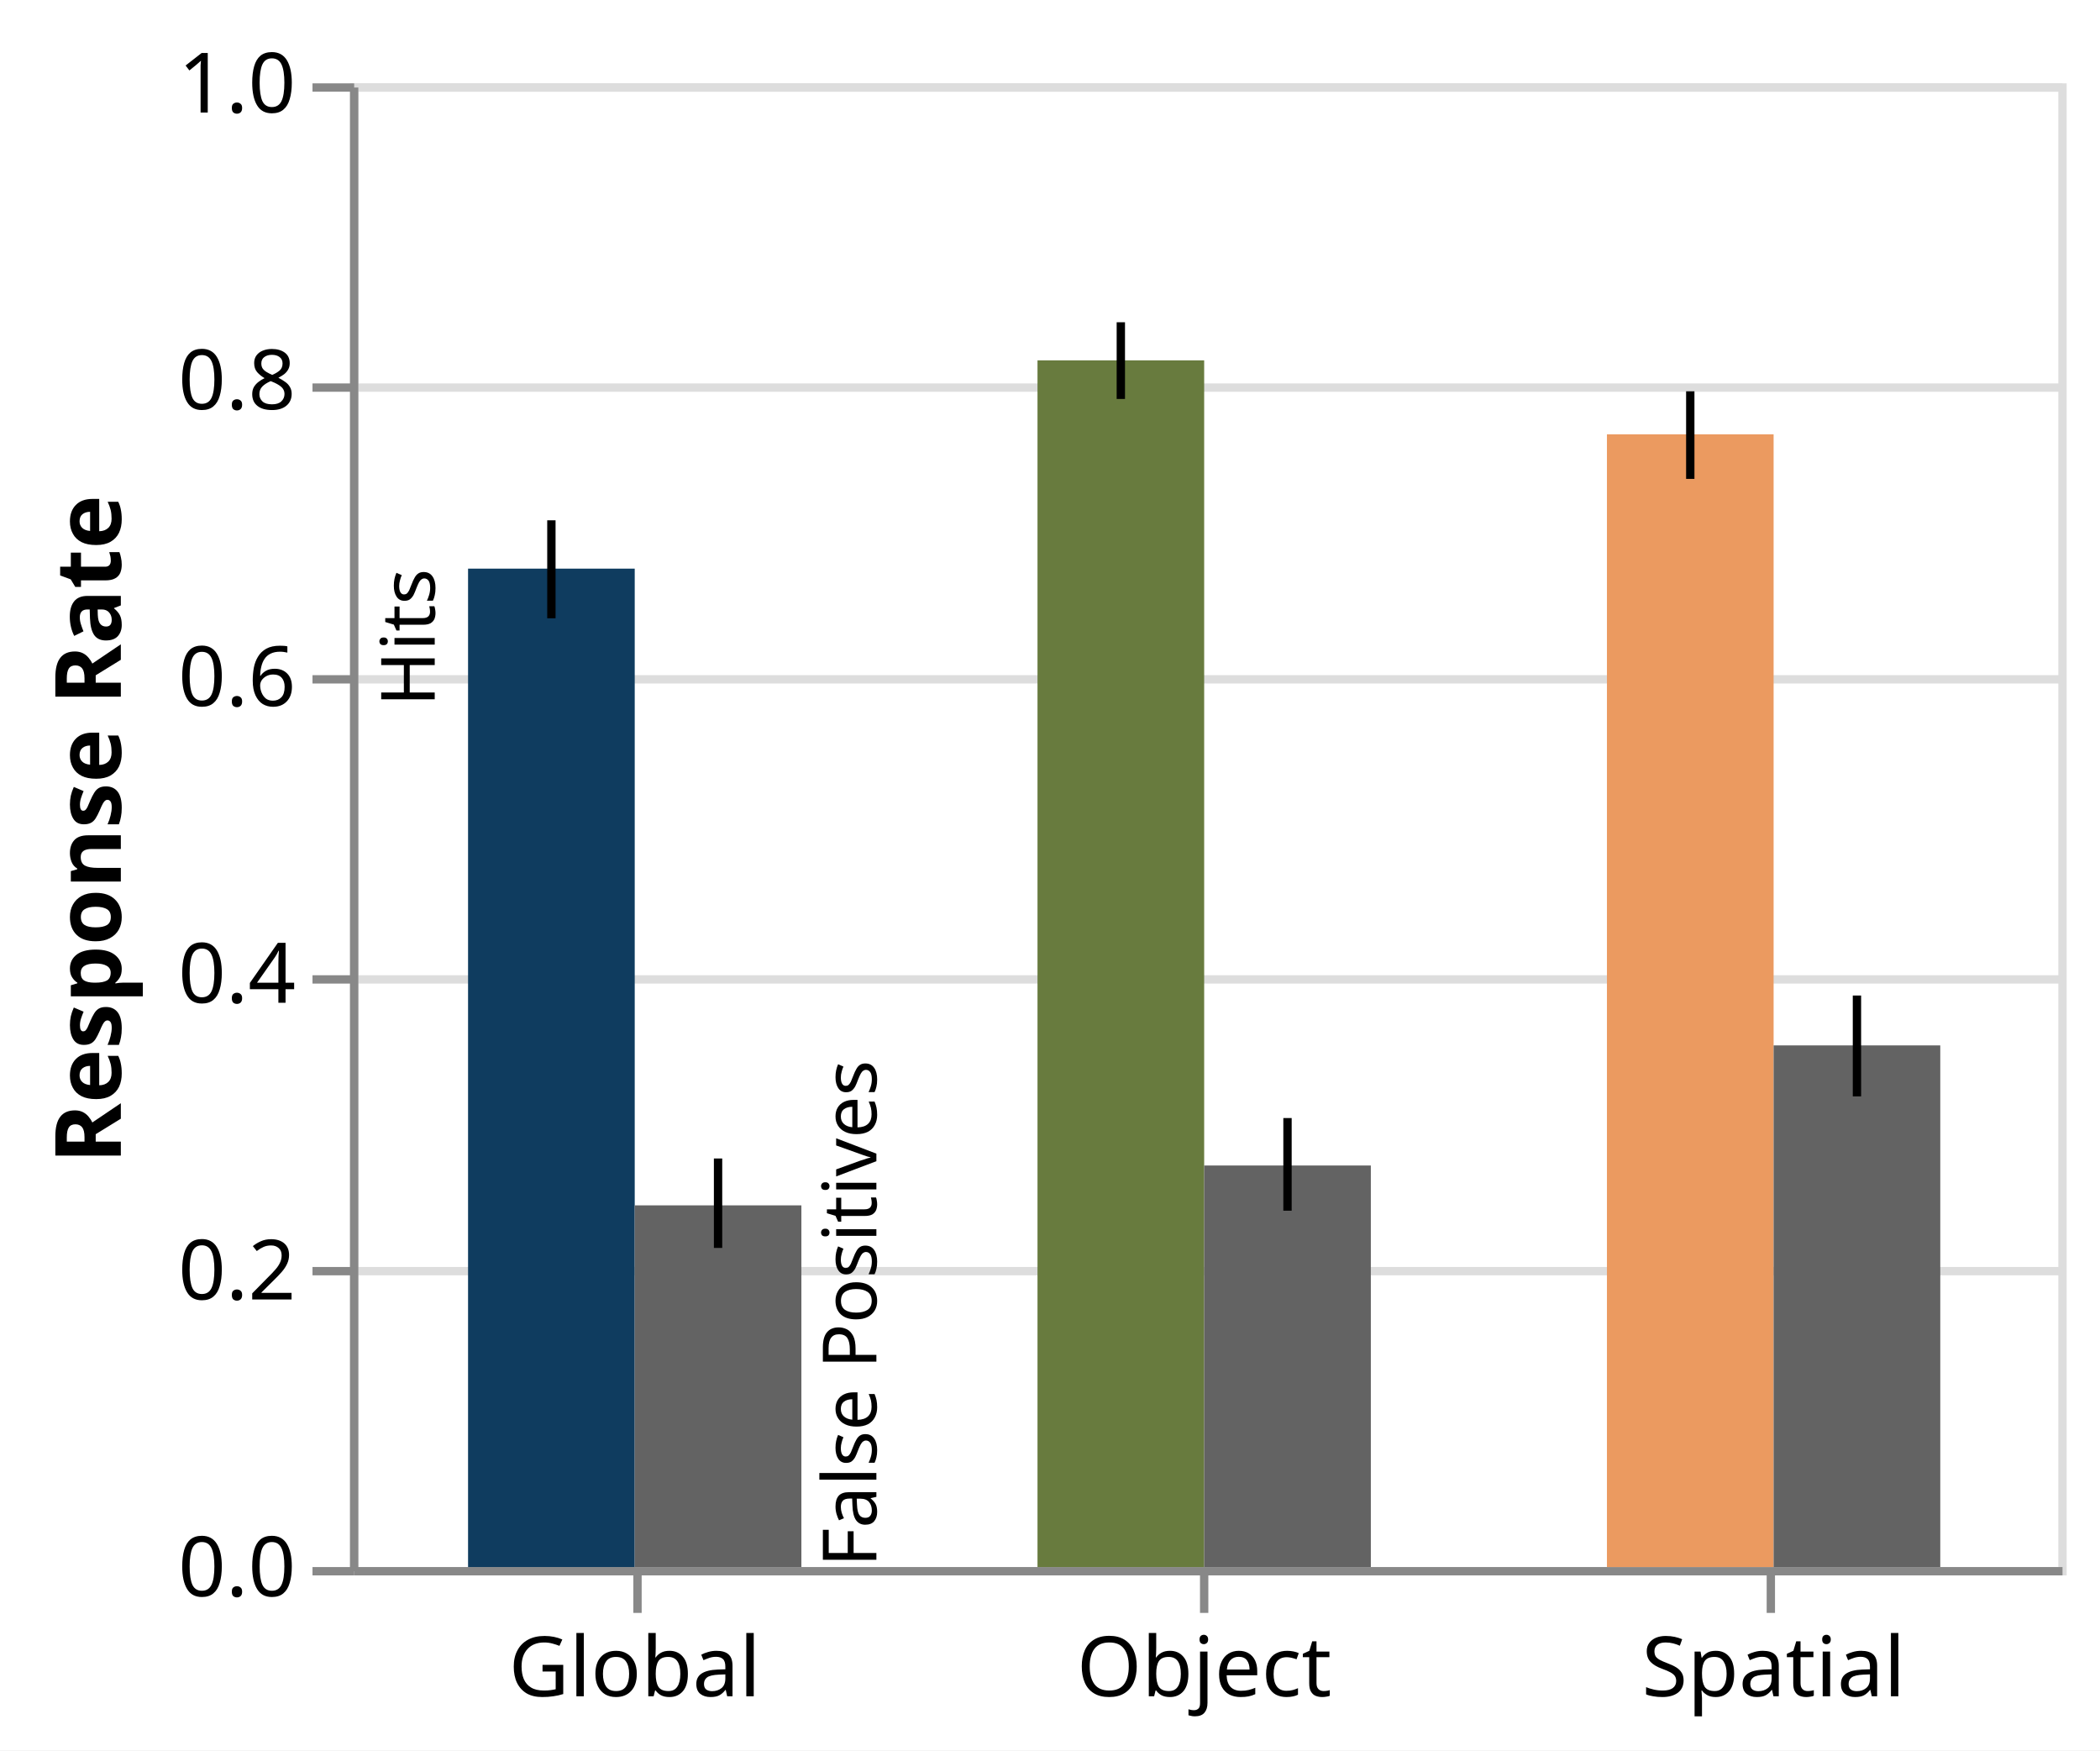
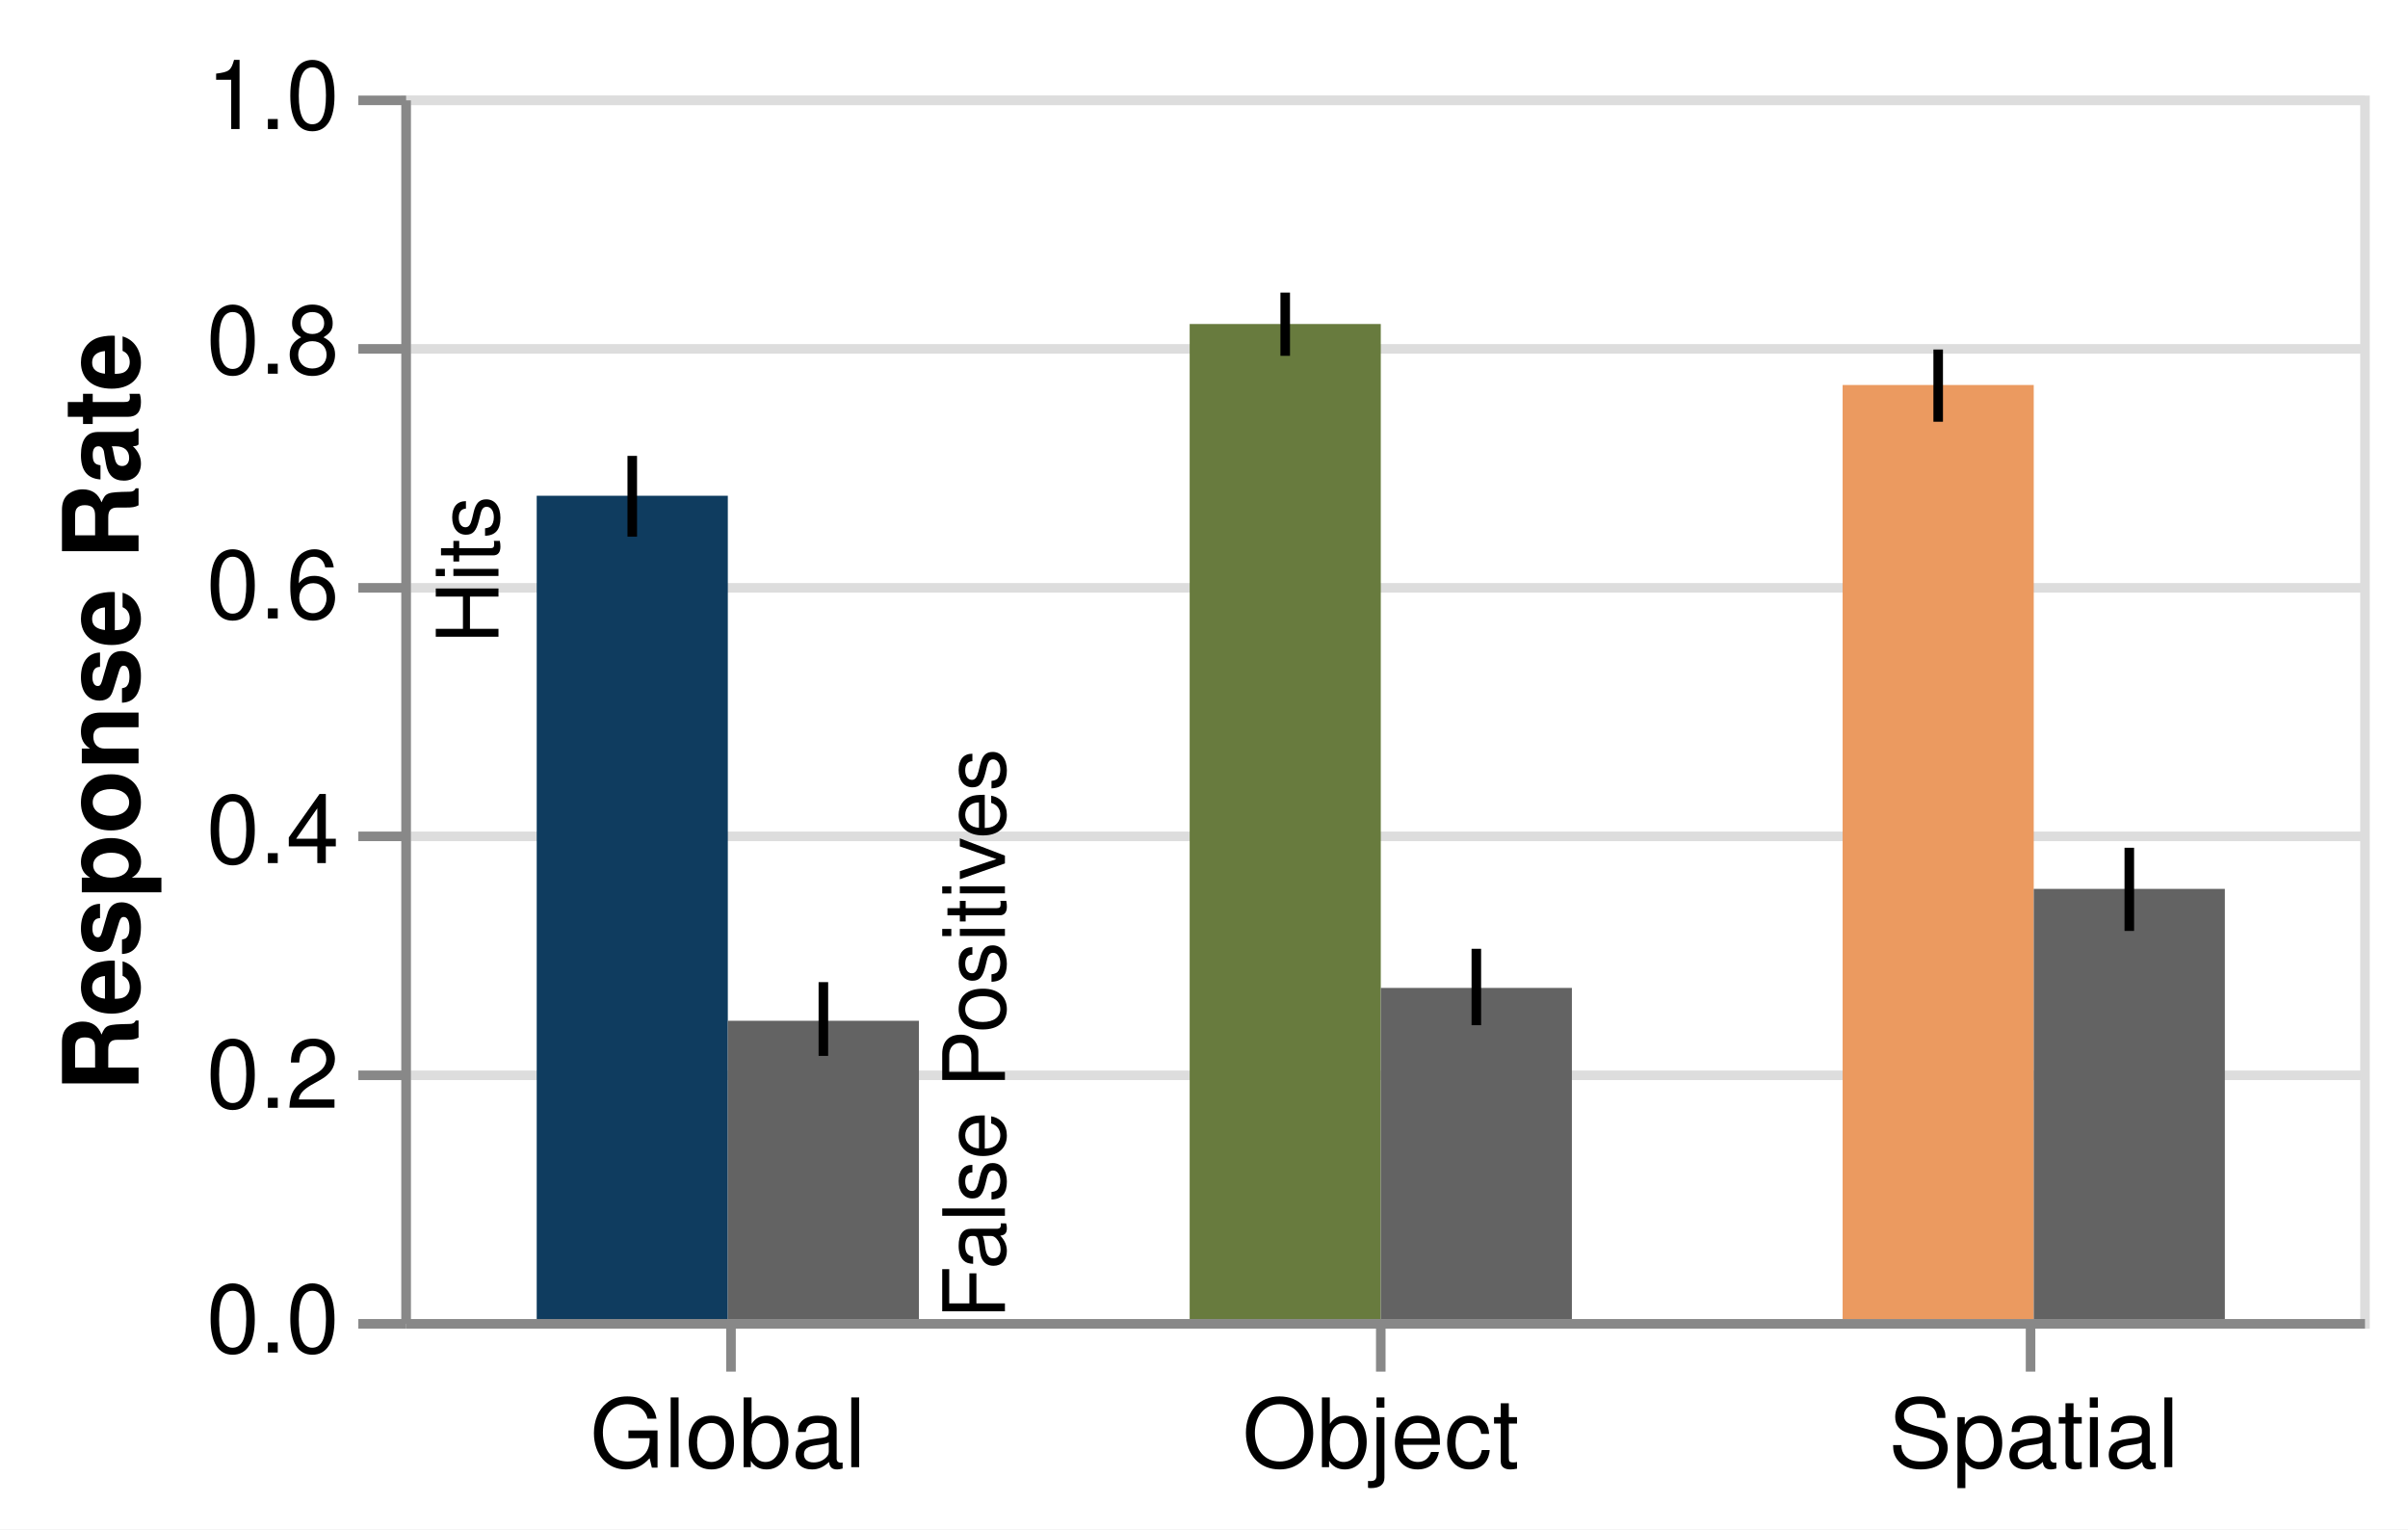
- <svg xmlns="http://www.w3.org/2000/svg" class="marks" width="252" height="210" viewBox="0 0 252 210" version="1.1">
-   <rect width="252" height="210" fill="white" />
+ <svg xmlns="http://www.w3.org/2000/svg" class="marks" width="252" height="160" viewBox="0 0 252 160" version="1.1">
+   <rect width="252" height="160" fill="white" />
  <g fill="none" stroke-miterlimit="10" transform="translate(42,10)">
    <g class="mark-group role-frame root" role="graphics-object" aria-roledescription="group mark container">
      <g transform="translate(0,0)">
-         <path class="background" aria-hidden="true" d="M0.5,0.5h205v178h-205Z" stroke="#ddd" />
+         <path class="background" aria-hidden="true" d="M0.5,0.5h205v128h-205Z" stroke="#ddd" />
        <g>
          <g class="mark-group role-axis" aria-hidden="true">
            <g transform="translate(0.5,0.5)">
              <path class="background" aria-hidden="true" d="M0,0h0v0h0Z" pointer-events="none" />
              <g>
                <g class="mark-rule role-axis-grid" pointer-events="none">
-                   <line transform="translate(0,178)" x2="205" y2="0" stroke="#ddd" stroke-width="1" opacity="1" />
-                   <line transform="translate(0,142)" x2="205" y2="0" stroke="#ddd" stroke-width="1" opacity="1" />
-                   <line transform="translate(0,107)" x2="205" y2="0" stroke="#ddd" stroke-width="1" opacity="1" />
-                   <line transform="translate(0,71)" x2="205" y2="0" stroke="#ddd" stroke-width="1" opacity="1" />
-                   <line transform="translate(0,36)" x2="205" y2="0" stroke="#ddd" stroke-width="1" opacity="1" />
+                   <line transform="translate(0,128)" x2="205" y2="0" stroke="#ddd" stroke-width="1" opacity="1" />
+                   <line transform="translate(0,102)" x2="205" y2="0" stroke="#ddd" stroke-width="1" opacity="1" />
+                   <line transform="translate(0,77)" x2="205" y2="0" stroke="#ddd" stroke-width="1" opacity="1" />
+                   <line transform="translate(0,51)" x2="205" y2="0" stroke="#ddd" stroke-width="1" opacity="1" />
+                   <line transform="translate(0,26)" x2="205" y2="0" stroke="#ddd" stroke-width="1" opacity="1" />
                  <line transform="translate(0,0)" x2="205" y2="0" stroke="#ddd" stroke-width="1" opacity="1" />
                </g>
              </g>
              <path class="foreground" aria-hidden="true" d="" pointer-events="none" display="none" />
            </g>
          </g>
          <g class="mark-group role-axis" role="graphics-symbol" aria-roledescription="axis" aria-label="X-axis for a discrete scale with 3 values: global, object, spatial">
-             <g transform="translate(0.5,178.5)">
+             <g transform="translate(0.5,128.5)">
              <path class="background" aria-hidden="true" d="M0,0h0v0h0Z" pointer-events="none" />
              <g>
                <g class="mark-rule role-axis-tick" pointer-events="none">
                  <line transform="translate(34,0)" x2="0" y2="5" stroke="#888" stroke-width="1" opacity="1" />
                  <line transform="translate(102,0)" x2="0" y2="5" stroke="#888" stroke-width="1" opacity="1" />
                  <line transform="translate(170,0)" x2="0" y2="5" stroke="#888" stroke-width="1" opacity="1" />
                </g>
                <g class="mark-text role-axis-label" pointer-events="none">
-                   <text text-anchor="middle" transform="translate(33.66667,15)" font-family="sans-serif" font-size="10px" fill="#000" opacity="1">Global</text>
-                   <text text-anchor="middle" transform="translate(102,15)" font-family="sans-serif" font-size="10px" fill="#000" opacity="1">Object</text>
-                   <text text-anchor="middle" transform="translate(170.3333,15)" font-family="sans-serif" font-size="10px" fill="#000" opacity="1">Spatial</text>
+                   <text text-anchor="middle" transform="translate(33.66667,15)" font-family="Helvetica" font-size="10px" fill="#000" opacity="1">Global</text>
+                   <text text-anchor="middle" transform="translate(102,15)" font-family="Helvetica" font-size="10px" fill="#000" opacity="1">Object</text>
+                   <text text-anchor="middle" transform="translate(170.3333,15)" font-family="Helvetica" font-size="10px" fill="#000" opacity="1">Spatial</text>
                </g>
                <g class="mark-rule role-axis-domain" pointer-events="none">
                  <line transform="translate(0,0)" x2="205" y2="0" stroke="#888" stroke-width="1" opacity="1" />
                </g>
              </g>
              <path class="foreground" aria-hidden="true" d="" pointer-events="none" display="none" />
            </g>
          </g>
          <g class="mark-group role-axis" role="graphics-symbol" aria-roledescription="axis" aria-label="Y-axis titled 'Response Rate' for a linear scale with values from 0.0 to 1.0">
            <g transform="translate(0.5,0.5)">
              <path class="background" aria-hidden="true" d="M0,0h0v0h0Z" pointer-events="none" />
              <g>
                <g class="mark-rule role-axis-tick" pointer-events="none">
-                   <line transform="translate(0,178)" x2="-5" y2="0" stroke="#888" stroke-width="1" opacity="1" />
-                   <line transform="translate(0,142)" x2="-5" y2="0" stroke="#888" stroke-width="1" opacity="1" />
-                   <line transform="translate(0,107)" x2="-5" y2="0" stroke="#888" stroke-width="1" opacity="1" />
-                   <line transform="translate(0,71)" x2="-5" y2="0" stroke="#888" stroke-width="1" opacity="1" />
-                   <line transform="translate(0,36)" x2="-5" y2="0" stroke="#888" stroke-width="1" opacity="1" />
+                   <line transform="translate(0,128)" x2="-5" y2="0" stroke="#888" stroke-width="1" opacity="1" />
+                   <line transform="translate(0,102)" x2="-5" y2="0" stroke="#888" stroke-width="1" opacity="1" />
+                   <line transform="translate(0,77)" x2="-5" y2="0" stroke="#888" stroke-width="1" opacity="1" />
+                   <line transform="translate(0,51)" x2="-5" y2="0" stroke="#888" stroke-width="1" opacity="1" />
+                   <line transform="translate(0,26)" x2="-5" y2="0" stroke="#888" stroke-width="1" opacity="1" />
                  <line transform="translate(0,0)" x2="-5" y2="0" stroke="#888" stroke-width="1" opacity="1" />
                </g>
                <g class="mark-text role-axis-label" pointer-events="none">
-                   <text text-anchor="end" transform="translate(-7,181)" font-family="sans-serif" font-size="10px" fill="#000" opacity="1">0.0</text>
-                   <text text-anchor="end" transform="translate(-7,145.4)" font-family="sans-serif" font-size="10px" fill="#000" opacity="1">0.2</text>
-                   <text text-anchor="end" transform="translate(-7,109.8)" font-family="sans-serif" font-size="10px" fill="#000" opacity="1">0.4</text>
-                   <text text-anchor="end" transform="translate(-7,74.2)" font-family="sans-serif" font-size="10px" fill="#000" opacity="1">0.6</text>
-                   <text text-anchor="end" transform="translate(-7,38.6)" font-family="sans-serif" font-size="10px" fill="#000" opacity="1">0.8</text>
-                   <text text-anchor="end" transform="translate(-7,3)" font-family="sans-serif" font-size="10px" fill="#000" opacity="1">1.0</text>
+                   <text text-anchor="end" transform="translate(-7,131)" font-family="Helvetica" font-size="10px" fill="#000" opacity="1">0.0</text>
+                   <text text-anchor="end" transform="translate(-7,105.4)" font-family="Helvetica" font-size="10px" fill="#000" opacity="1">0.2</text>
+                   <text text-anchor="end" transform="translate(-7,79.8)" font-family="Helvetica" font-size="10px" fill="#000" opacity="1">0.4</text>
+                   <text text-anchor="end" transform="translate(-7,54.2)" font-family="Helvetica" font-size="10px" fill="#000" opacity="1">0.6</text>
+                   <text text-anchor="end" transform="translate(-7,28.6)" font-family="Helvetica" font-size="10px" fill="#000" opacity="1">0.8</text>
+                   <text text-anchor="end" transform="translate(-7,3)" font-family="Helvetica" font-size="10px" fill="#000" opacity="1">1.0</text>
                </g>
                <g class="mark-rule role-axis-domain" pointer-events="none">
-                   <line transform="translate(0,178)" x2="0" y2="-178" stroke="#888" stroke-width="1" opacity="1" />
+                   <line transform="translate(0,128)" x2="0" y2="-128" stroke="#888" stroke-width="1" opacity="1" />
                </g>
                <g class="mark-text role-axis-title" pointer-events="none">
-                   <text text-anchor="middle" transform="translate(-26,89) rotate(-90) translate(0,-2)" font-family="sans-serif" font-size="11px" font-weight="bold" fill="#000" opacity="1">Response Rate</text>
+                   <text text-anchor="middle" transform="translate(-26,64) rotate(-90) translate(0,-2)" font-family="Helvetica" font-size="11px" font-weight="bold" fill="#000" opacity="1">Response Rate</text>
                </g>
              </g>
              <path class="foreground" aria-hidden="true" d="" pointer-events="none" display="none" />
            </g>
          </g>
          <g class="mark-rect role-mark layer_0_marks" role="graphics-object" aria-roledescription="rect mark container">
-             <path aria-label=": global; Response Rate: 0.672925195468; condition: global" role="graphics-symbol" aria-roledescription="bar" d="M14.167,58.219h20v119.781h-20Z" fill="#0F3C5F" />
-             <path aria-label=": object; Response Rate: 0.813300698165; condition: object" role="graphics-symbol" aria-roledescription="bar" d="M82.5,33.232h20v144.768h-20Z" fill="#687B3E" />
-             <path aria-label=": spatial; Response Rate: 0.763448519153; condition: spatial" role="graphics-symbol" aria-roledescription="bar" d="M150.833,42.106h20v135.894h-20Z" fill="#EB9A60" />
+             <path aria-label=": global; Response Rate: 0.672925195468; condition: global" role="graphics-symbol" aria-roledescription="bar" d="M14.167,41.866h20v86.134h-20Z" fill="#0F3C5F" />
+             <path aria-label=": object; Response Rate: 0.813300698165; condition: object" role="graphics-symbol" aria-roledescription="bar" d="M82.5,23.898h20v104.102h-20Z" fill="#687B3E" />
+             <path aria-label=": spatial; Response Rate: 0.763448519153; condition: spatial" role="graphics-symbol" aria-roledescription="bar" d="M150.833,30.279h20v97.721h-20Z" fill="#EB9A60" />
          </g>
          <g class="mark-rect role-mark layer_1_marks" role="graphics-object" aria-roledescription="rect mark container">
-             <path aria-label=": global; Mean of prop: 0.243781745061" role="graphics-symbol" aria-roledescription="bar" d="M34.167,134.607h20v43.393h-20Z" fill="#636363" />
-             <path aria-label=": object; Mean of prop: 0.270644612623" role="graphics-symbol" aria-roledescription="bar" d="M102.5,129.825h20v48.175h-20Z" fill="#636363" />
-             <path aria-label=": spatial; Mean of prop: 0.351595907872" role="graphics-symbol" aria-roledescription="bar" d="M170.833,115.416h20v62.584h-20Z" fill="#636363" />
+             <path aria-label=": global; Mean of prop: 0.243781745061" role="graphics-symbol" aria-roledescription="bar" d="M34.167,96.796h20v31.204h-20Z" fill="#636363" />
+             <path aria-label=": object; Mean of prop: 0.270644612623" role="graphics-symbol" aria-roledescription="bar" d="M102.5,93.357h20v34.643h-20Z" fill="#636363" />
+             <path aria-label=": spatial; Mean of prop: 0.351595907872" role="graphics-symbol" aria-roledescription="bar" d="M170.833,82.996h20v45.004h-20Z" fill="#636363" />
          </g>
          <g class="mark-rule role-mark layer_2_marks" role="graphics-object" aria-roledescription="rule mark container">
-             <line aria-label=": 0.639466796711; upper: 0.705505286199" role="graphics-symbol" aria-roledescription="rule mark" transform="translate(24.16667,64.17491)" x2="0" y2="-11.755" stroke="black" />
-             <line aria-label=": 0.787288598754; upper: 0.838985080839" role="graphics-symbol" aria-roledescription="rule mark" transform="translate(92.5,37.86263)" x2="0" y2="-9.202" stroke="black" />
-             <line aria-label=": 0.733420293294; upper: 0.792450234344" role="graphics-symbol" aria-roledescription="rule mark" transform="translate(160.8333,47.45119)" x2="0" y2="-10.507" stroke="black" />
+             <line aria-label=": 0.639466796711; upper: 0.705505286199" role="graphics-symbol" aria-roledescription="rule mark" transform="translate(24.16667,46.14825)" x2="0" y2="-8.453" stroke="black" />
+             <line aria-label=": 0.787288598754; upper: 0.838985080839" role="graphics-symbol" aria-roledescription="rule mark" transform="translate(92.5,27.22706)" x2="0" y2="-6.617" stroke="black" />
+             <line aria-label=": 0.733420293294; upper: 0.792450234344" role="graphics-symbol" aria-roledescription="rule mark" transform="translate(160.8333,34.1222)" x2="0" y2="-7.556" stroke="black" />
          </g>
          <g class="mark-rule role-mark layer_3_marks" role="graphics-object" aria-roledescription="rule mark container">
-             <line aria-label=": 0.215093967569; upper: 0.275375132529" role="graphics-symbol" aria-roledescription="rule mark" transform="translate(44.16667,139.7133)" x2="0" y2="-10.73" stroke="black" />
-             <line aria-label=": 0.240188603944; upper: 0.302624686595" role="graphics-symbol" aria-roledescription="rule mark" transform="translate(112.5,135.2464)" x2="0" y2="-11.114" stroke="black" />
-             <line aria-label=": 0.317235605167; upper: 0.385210819383" role="graphics-symbol" aria-roledescription="rule mark" transform="translate(180.8333,121.5321)" x2="0" y2="-12.1" stroke="black" />
+             <line aria-label=": 0.215093967569; upper: 0.275375132529" role="graphics-symbol" aria-roledescription="rule mark" transform="translate(44.16667,100.468)" x2="0" y2="-7.716" stroke="black" />
+             <line aria-label=": 0.240188603944; upper: 0.302624686595" role="graphics-symbol" aria-roledescription="rule mark" transform="translate(112.5,97.25586)" x2="0" y2="-7.992" stroke="black" />
+             <line aria-label=": 0.317235605167; upper: 0.385210819383" role="graphics-symbol" aria-roledescription="rule mark" transform="translate(180.8333,87.39384)" x2="0" y2="-8.701" stroke="black" />
          </g>
          <g class="mark-text role-mark layer_4_marks" role="graphics-object" aria-roledescription="text mark container">
-             <text aria-label=": global; Mean of prop: 0.672925195468" role="graphics-symbol" aria-roledescription="text mark" text-anchor="end" transform="translate(34.16667,58.21932) rotate(-90) translate(0,-24)" font-family="sans-serif" font-size="9px" fill="black">Hits</text>
+             <text aria-label=": global; Mean of prop: 0.672925195468" role="graphics-symbol" aria-roledescription="text mark" text-anchor="end" transform="translate(34.16667,41.86557) rotate(-90) translate(0,-24)" font-family="Helvetica" font-size="9px" fill="black">Hits</text>
          </g>
          <g class="mark-text role-mark layer_5_marks" role="graphics-object" aria-roledescription="text mark container">
-             <text aria-label=": global" role="graphics-symbol" aria-roledescription="text mark" text-anchor="start" transform="translate(34.16667,178) rotate(-90) translate(0,29)" font-family="sans-serif" font-size="9px" fill="black">False Positives</text>
+             <text aria-label=": global" role="graphics-symbol" aria-roledescription="text mark" text-anchor="start" transform="translate(34.16667,128) rotate(-90) translate(0,29)" font-family="Helvetica" font-size="9px" fill="black">False Positives</text>
          </g>
        </g>
        <path class="foreground" aria-hidden="true" d="" display="none" />
      </g>
    </g>
  </g>
</svg>
